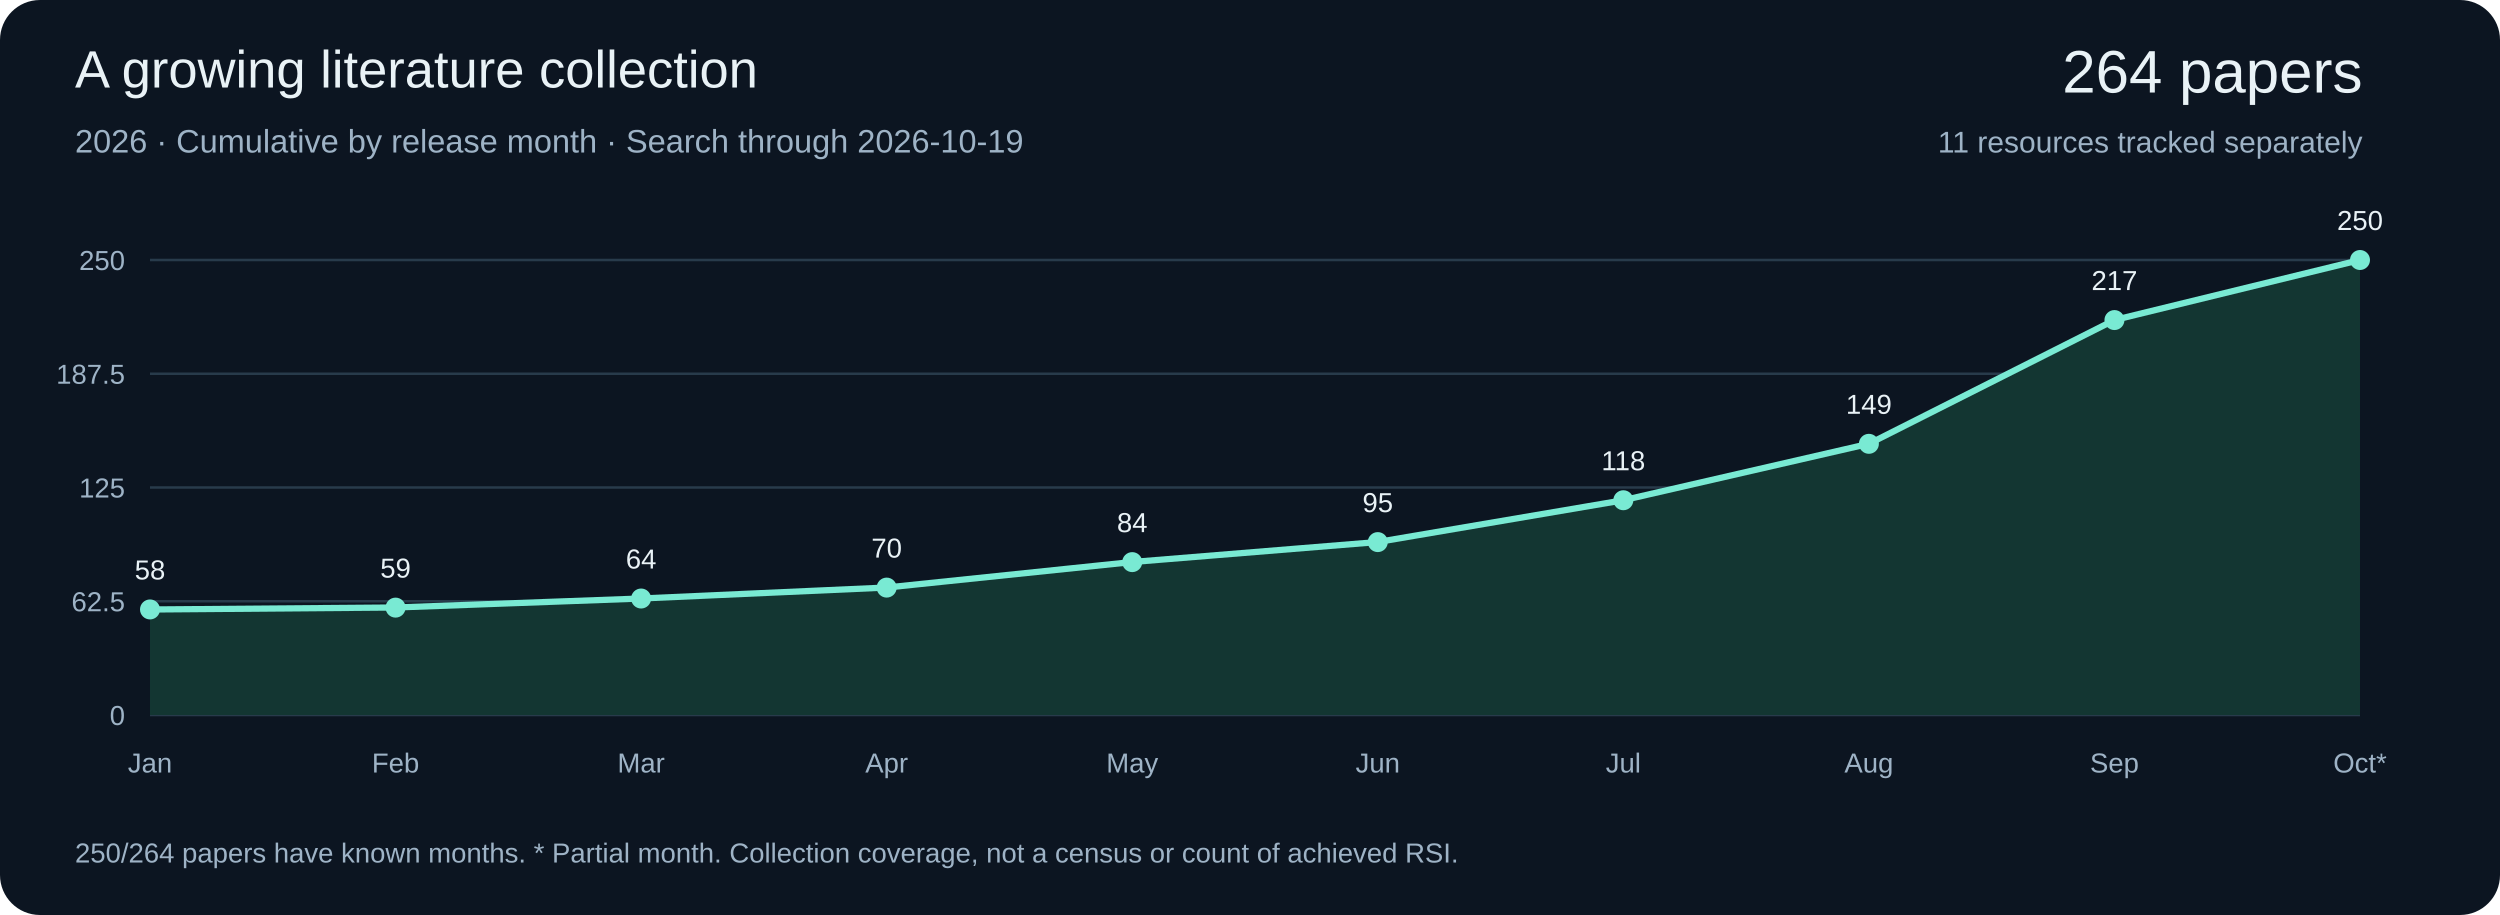
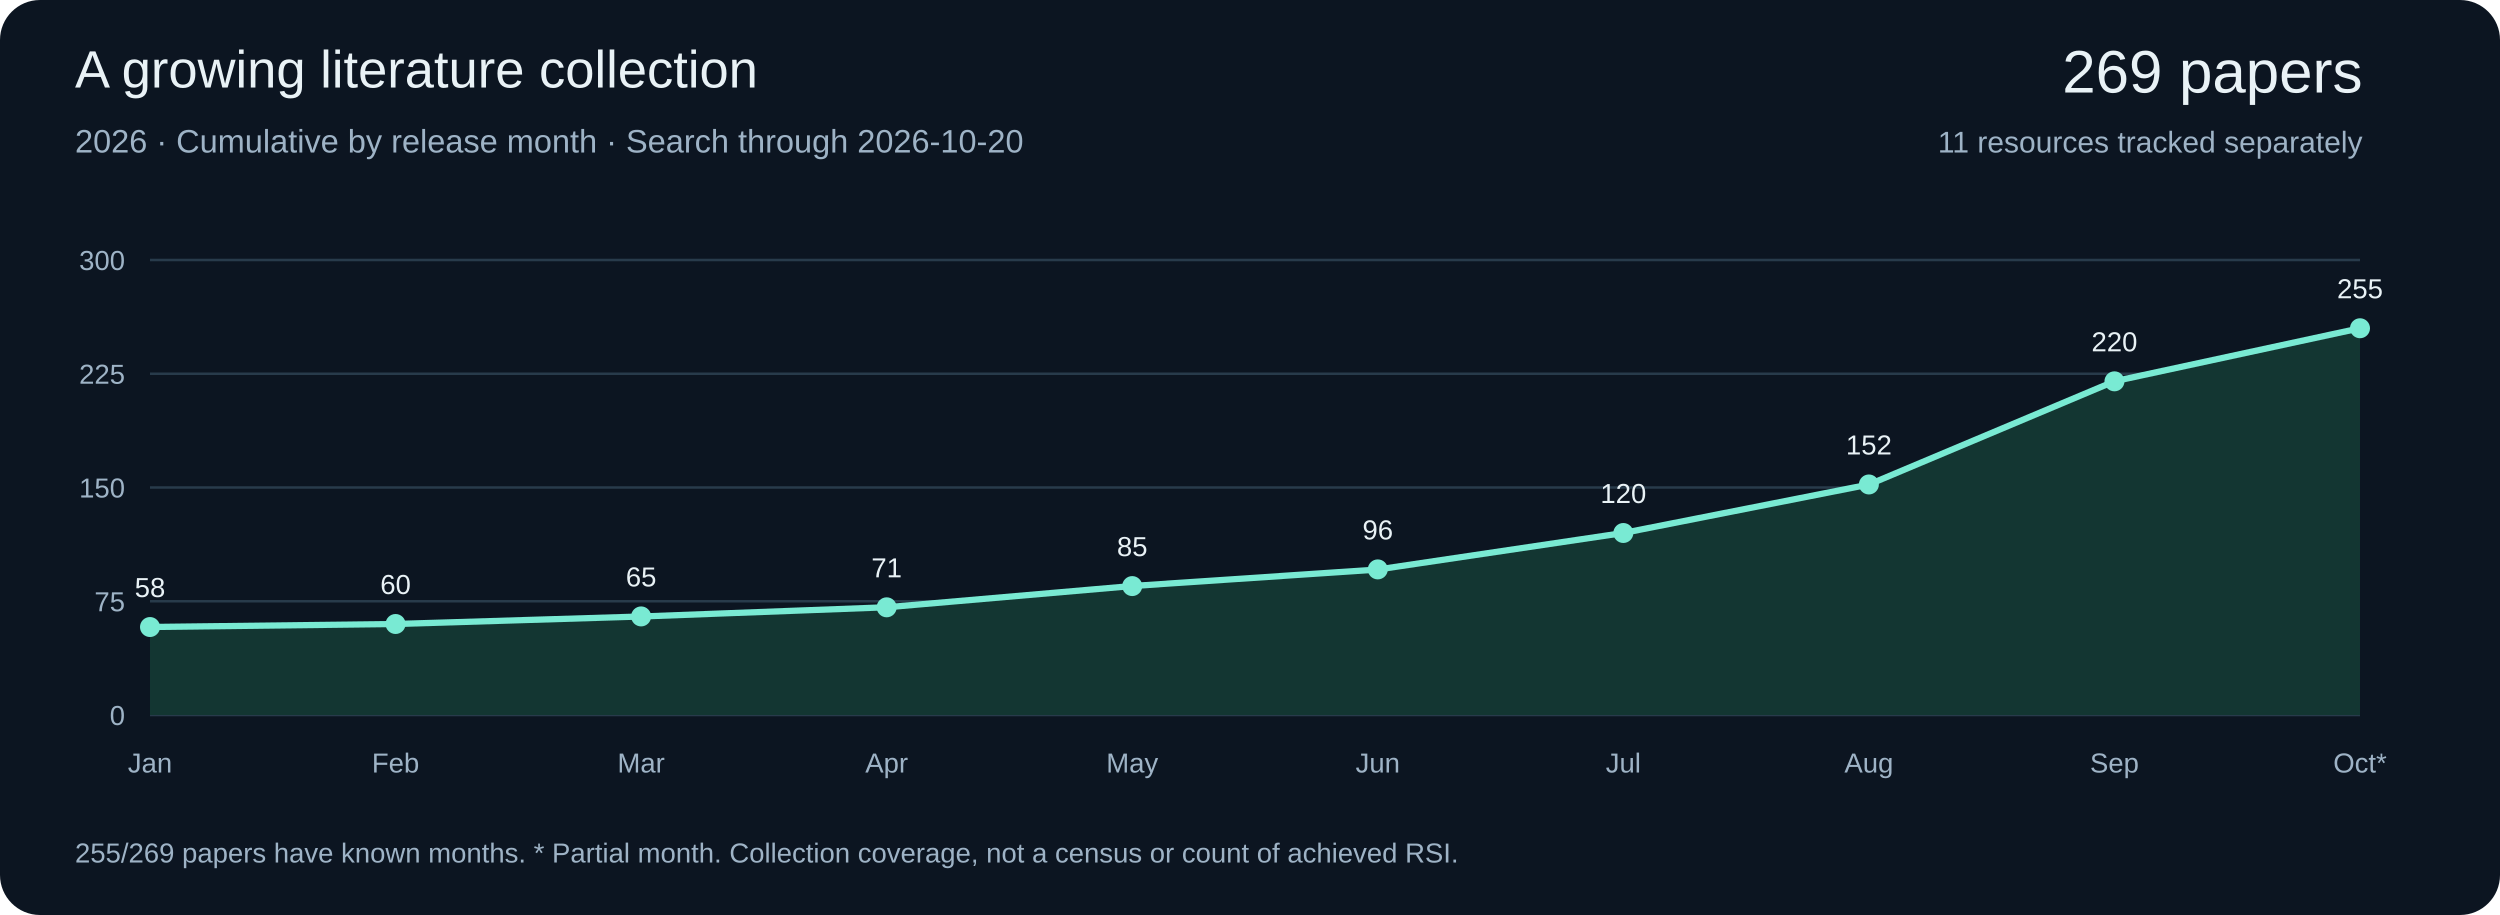
<svg xmlns="http://www.w3.org/2000/svg" width="1000" height="366" viewBox="0 0 1000 366" role="img" aria-labelledby="title desc">
  <rect width="1000" height="366" rx="16" fill="#0c1521" />
  <g font-family="Arial,sans-serif" fill="#e9f2f6">
    <text x="30" y="35" font-size="21">A growing literature collection</text>
-     <text x="30" y="61" font-size="13" fill="#9eb3c6">2026 · Cumulative by release month · Search through 2026-10-19</text>
-     <text x="945" y="37" text-anchor="end" font-size="24">264 papers</text>
+     <text x="30" y="61" font-size="13" fill="#9eb3c6">2026 · Cumulative by release month · Search through 2026-10-20</text>
+     <text x="945" y="37" text-anchor="end" font-size="24">269 papers</text>
    <text x="945" y="61" text-anchor="end" font-size="12" fill="#9eb3c6">11 resources tracked separately</text>
    <path d="M60 286.0h884" stroke="#283b4b" />
    <text x="50" y="290.0" text-anchor="end" font-size="11" fill="#9eb3c6">0</text>
    <path d="M60 240.5h884" stroke="#283b4b" />
-     <text x="50" y="244.5" text-anchor="end" font-size="11" fill="#9eb3c6">62.5</text>
+     <text x="50" y="244.5" text-anchor="end" font-size="11" fill="#9eb3c6">75</text>
    <path d="M60 195.0h884" stroke="#283b4b" />
-     <text x="50" y="199.0" text-anchor="end" font-size="11" fill="#9eb3c6">125</text>
+     <text x="50" y="199.0" text-anchor="end" font-size="11" fill="#9eb3c6">150</text>
    <path d="M60 149.5h884" stroke="#283b4b" />
-     <text x="50" y="153.5" text-anchor="end" font-size="11" fill="#9eb3c6">187.5</text>
+     <text x="50" y="153.5" text-anchor="end" font-size="11" fill="#9eb3c6">225</text>
    <path d="M60 104.0h884" stroke="#283b4b" />
-     <text x="50" y="108.0" text-anchor="end" font-size="11" fill="#9eb3c6">250</text>
-     <polygon points="60,286 60.0,243.8 158.2,243.0 256.4,239.4 354.7,235.0 452.9,224.8 551.1,216.8 649.3,200.1 747.6,177.5 845.8,128.0 944.0,104.0 944,286" fill="#133632" />
-     <polyline points="60.0,243.8 158.2,243.0 256.4,239.4 354.7,235.0 452.9,224.8 551.1,216.8 649.3,200.1 747.6,177.5 845.8,128.0 944.0,104.0" fill="none" stroke="#79ead3" stroke-width="2.5" />
-     <circle cx="60.0" cy="243.776" r="4" fill="#79ead3" />
-     <text x="60.0" y="231.776" text-anchor="middle" font-size="11">58</text>
+     <text x="50" y="108.0" text-anchor="end" font-size="11" fill="#9eb3c6">300</text>
+     <polygon points="60,286 60.0,250.8 158.2,249.6 256.4,246.6 354.7,242.9 452.9,234.4 551.1,227.8 649.3,213.2 747.6,193.8 845.8,152.5 944.0,131.3 944,286" fill="#133632" />
+     <polyline points="60.0,250.8 158.2,249.6 256.4,246.6 354.7,242.9 452.9,234.4 551.1,227.8 649.3,213.2 747.6,193.8 845.8,152.5 944.0,131.3" fill="none" stroke="#79ead3" stroke-width="2.5" />
+     <circle cx="60.0" cy="250.813" r="4" fill="#79ead3" />
+     <text x="60.0" y="238.813" text-anchor="middle" font-size="11">58</text>
    <text x="60.0" y="309" text-anchor="middle" font-size="11" fill="#9eb3c6">Jan</text>
-     <circle cx="158.222" cy="243.048" r="4" fill="#79ead3" />
-     <text x="158.222" y="231.048" text-anchor="middle" font-size="11">59</text>
+     <circle cx="158.222" cy="249.6" r="4" fill="#79ead3" />
+     <text x="158.222" y="237.6" text-anchor="middle" font-size="11">60</text>
    <text x="158.222" y="309" text-anchor="middle" font-size="11" fill="#9eb3c6">Feb</text>
-     <circle cx="256.444" cy="239.408" r="4" fill="#79ead3" />
-     <text x="256.444" y="227.408" text-anchor="middle" font-size="11">64</text>
+     <circle cx="256.444" cy="246.567" r="4" fill="#79ead3" />
+     <text x="256.444" y="234.567" text-anchor="middle" font-size="11">65</text>
    <text x="256.444" y="309" text-anchor="middle" font-size="11" fill="#9eb3c6">Mar</text>
-     <circle cx="354.667" cy="235.04" r="4" fill="#79ead3" />
-     <text x="354.667" y="223.04" text-anchor="middle" font-size="11">70</text>
+     <circle cx="354.667" cy="242.927" r="4" fill="#79ead3" />
+     <text x="354.667" y="230.927" text-anchor="middle" font-size="11">71</text>
    <text x="354.667" y="309" text-anchor="middle" font-size="11" fill="#9eb3c6">Apr</text>
-     <circle cx="452.889" cy="224.848" r="4" fill="#79ead3" />
-     <text x="452.889" y="212.848" text-anchor="middle" font-size="11">84</text>
+     <circle cx="452.889" cy="234.433" r="4" fill="#79ead3" />
+     <text x="452.889" y="222.433" text-anchor="middle" font-size="11">85</text>
    <text x="452.889" y="309" text-anchor="middle" font-size="11" fill="#9eb3c6">May</text>
-     <circle cx="551.111" cy="216.84" r="4" fill="#79ead3" />
-     <text x="551.111" y="204.84" text-anchor="middle" font-size="11">95</text>
+     <circle cx="551.111" cy="227.76" r="4" fill="#79ead3" />
+     <text x="551.111" y="215.76" text-anchor="middle" font-size="11">96</text>
    <text x="551.111" y="309" text-anchor="middle" font-size="11" fill="#9eb3c6">Jun</text>
-     <circle cx="649.333" cy="200.096" r="4" fill="#79ead3" />
-     <text x="649.333" y="188.096" text-anchor="middle" font-size="11">118</text>
+     <circle cx="649.333" cy="213.2" r="4" fill="#79ead3" />
+     <text x="649.333" y="201.2" text-anchor="middle" font-size="11">120</text>
    <text x="649.333" y="309" text-anchor="middle" font-size="11" fill="#9eb3c6">Jul</text>
-     <circle cx="747.556" cy="177.528" r="4" fill="#79ead3" />
-     <text x="747.556" y="165.528" text-anchor="middle" font-size="11">149</text>
+     <circle cx="747.556" cy="193.787" r="4" fill="#79ead3" />
+     <text x="747.556" y="181.787" text-anchor="middle" font-size="11">152</text>
    <text x="747.556" y="309" text-anchor="middle" font-size="11" fill="#9eb3c6">Aug</text>
-     <circle cx="845.778" cy="128.024" r="4" fill="#79ead3" />
-     <text x="845.778" y="116.024" text-anchor="middle" font-size="11">217</text>
+     <circle cx="845.778" cy="152.533" r="4" fill="#79ead3" />
+     <text x="845.778" y="140.533" text-anchor="middle" font-size="11">220</text>
    <text x="845.778" y="309" text-anchor="middle" font-size="11" fill="#9eb3c6">Sep</text>
-     <circle cx="944.0" cy="104.0" r="4" fill="#79ead3" />
-     <text x="944.0" y="92.0" text-anchor="middle" font-size="11">250</text>
+     <circle cx="944.0" cy="131.3" r="4" fill="#79ead3" />
+     <text x="944.0" y="119.3" text-anchor="middle" font-size="11">255</text>
    <text x="944.0" y="309" text-anchor="middle" font-size="11" fill="#9eb3c6">Oct*</text>
-     <text x="30" y="345" font-size="11" fill="#9eb3c6">250/264 papers have known months. * Partial month. Collection coverage, not a census or count of achieved RSI.</text>
+     <text x="30" y="345" font-size="11" fill="#9eb3c6">255/269 papers have known months. * Partial month. Collection coverage, not a census or count of achieved RSI.</text>
  </g>
</svg>
